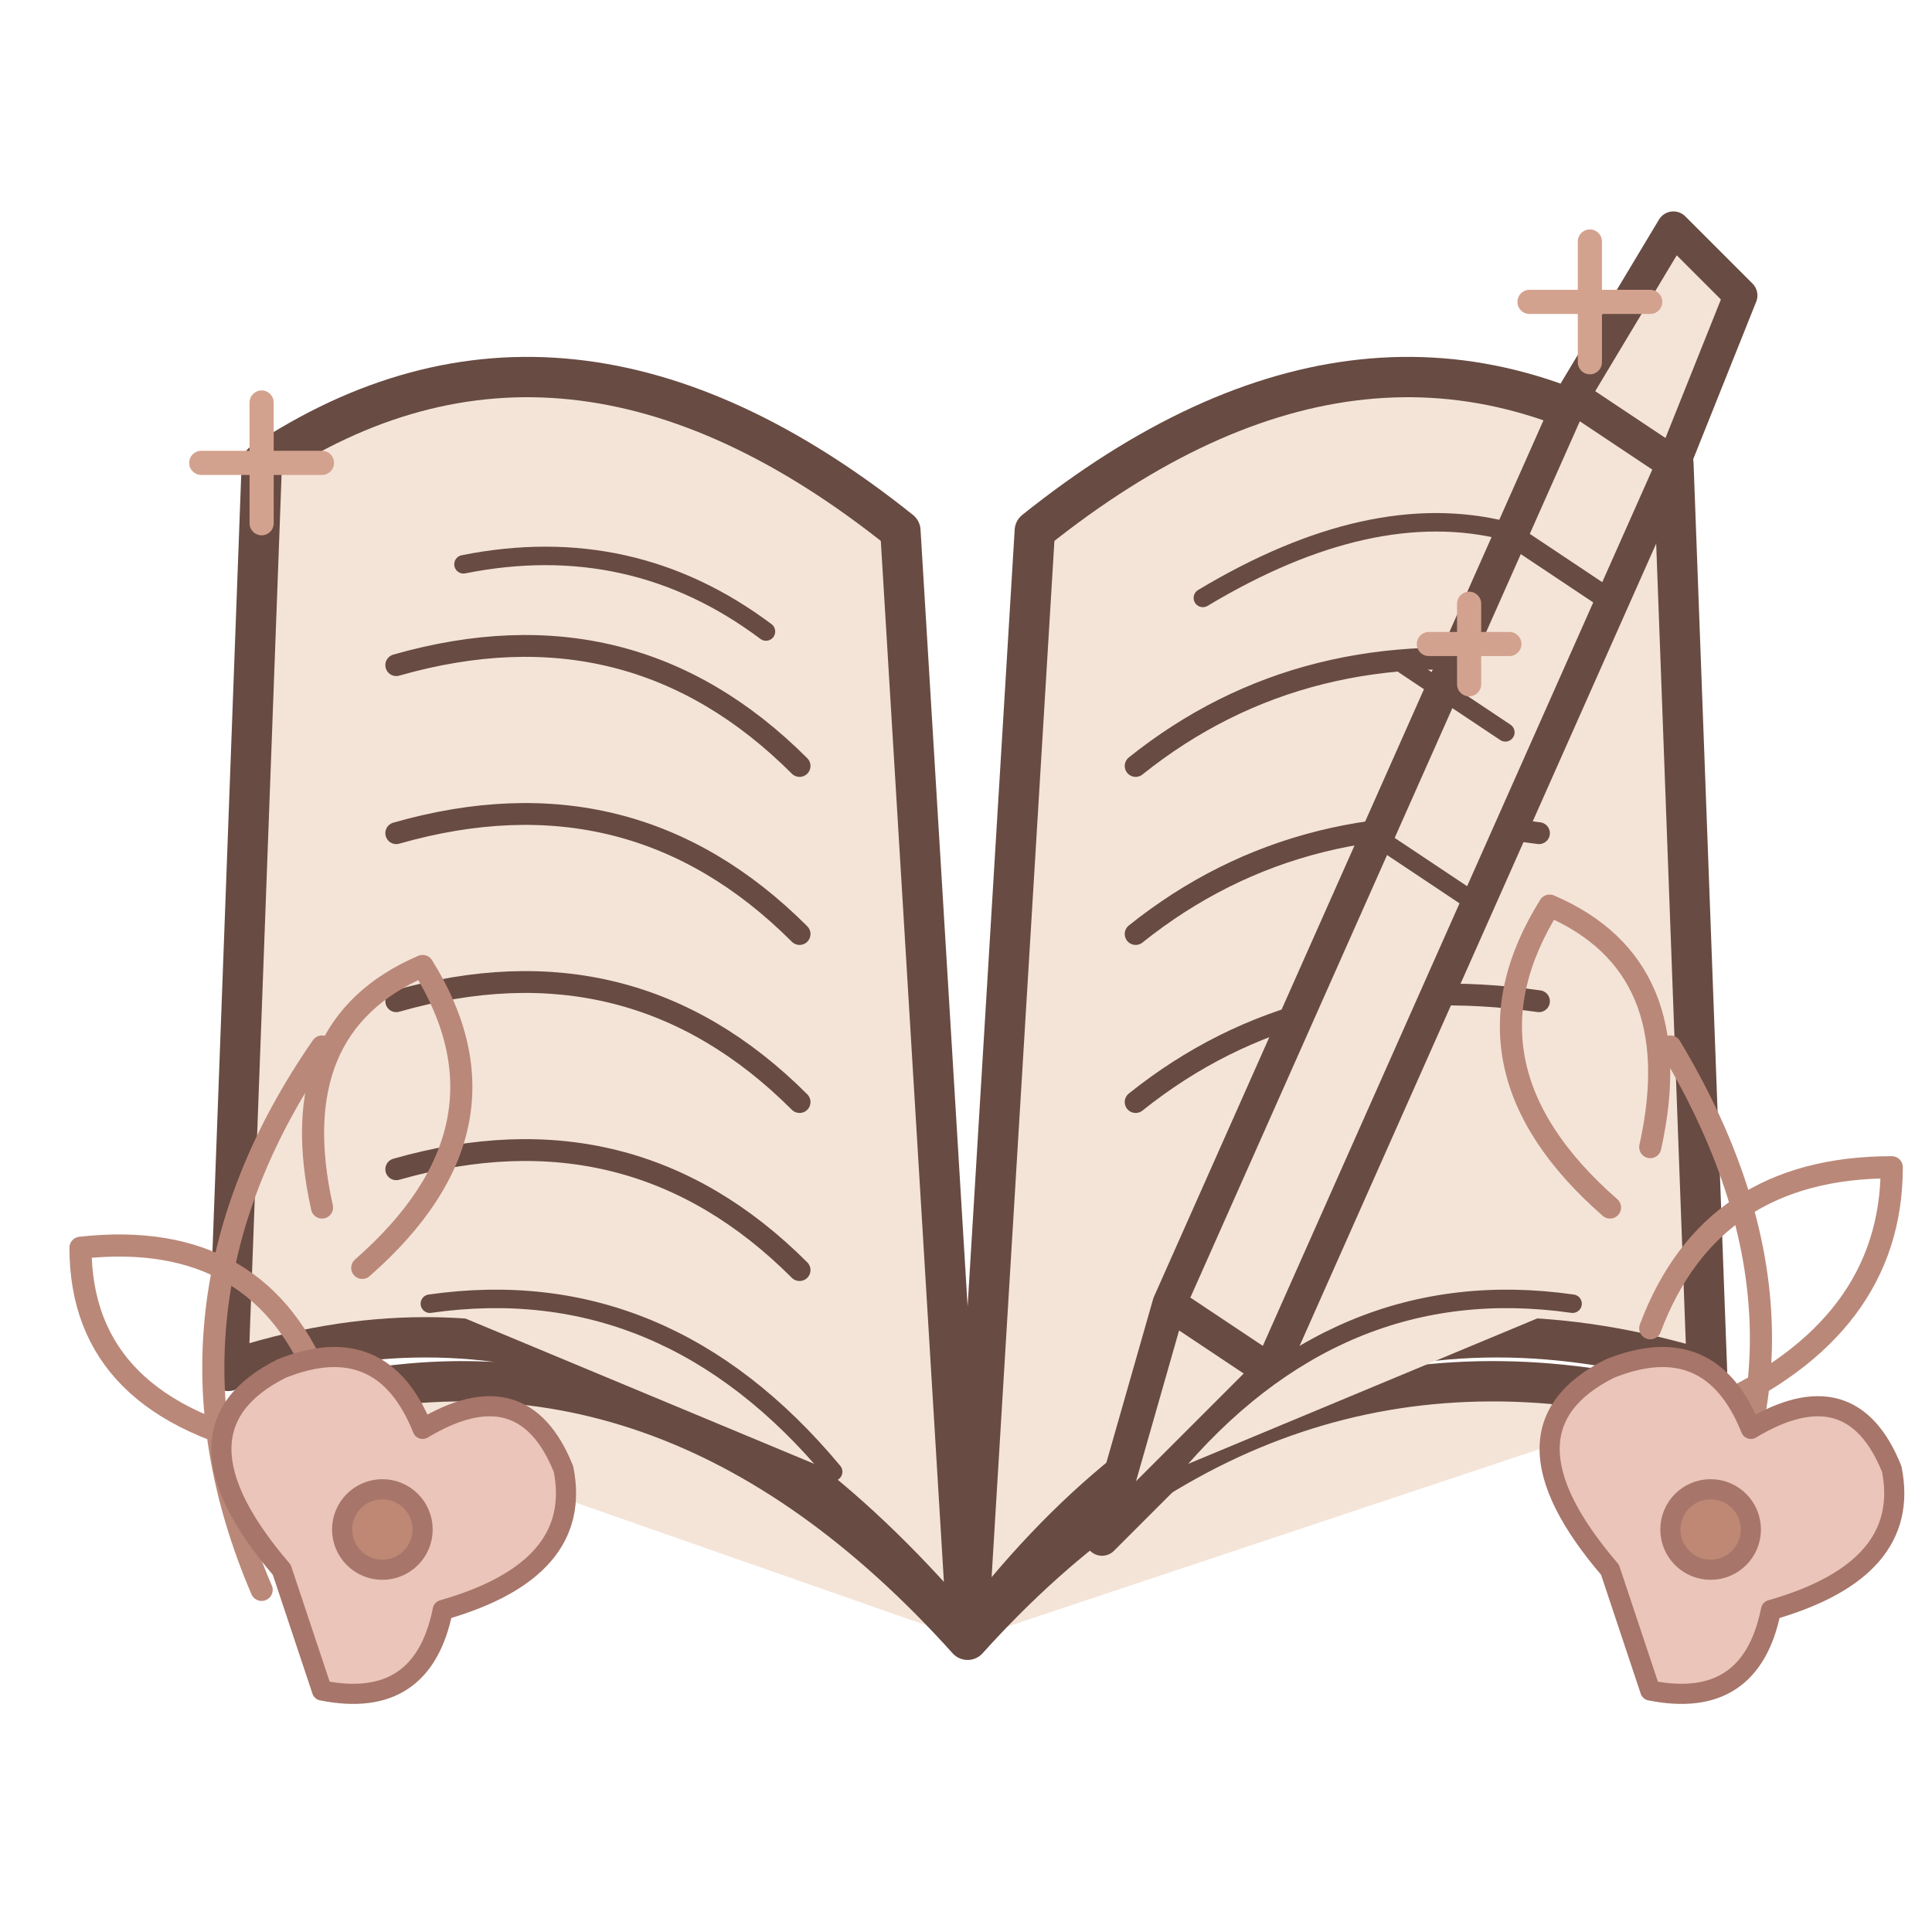
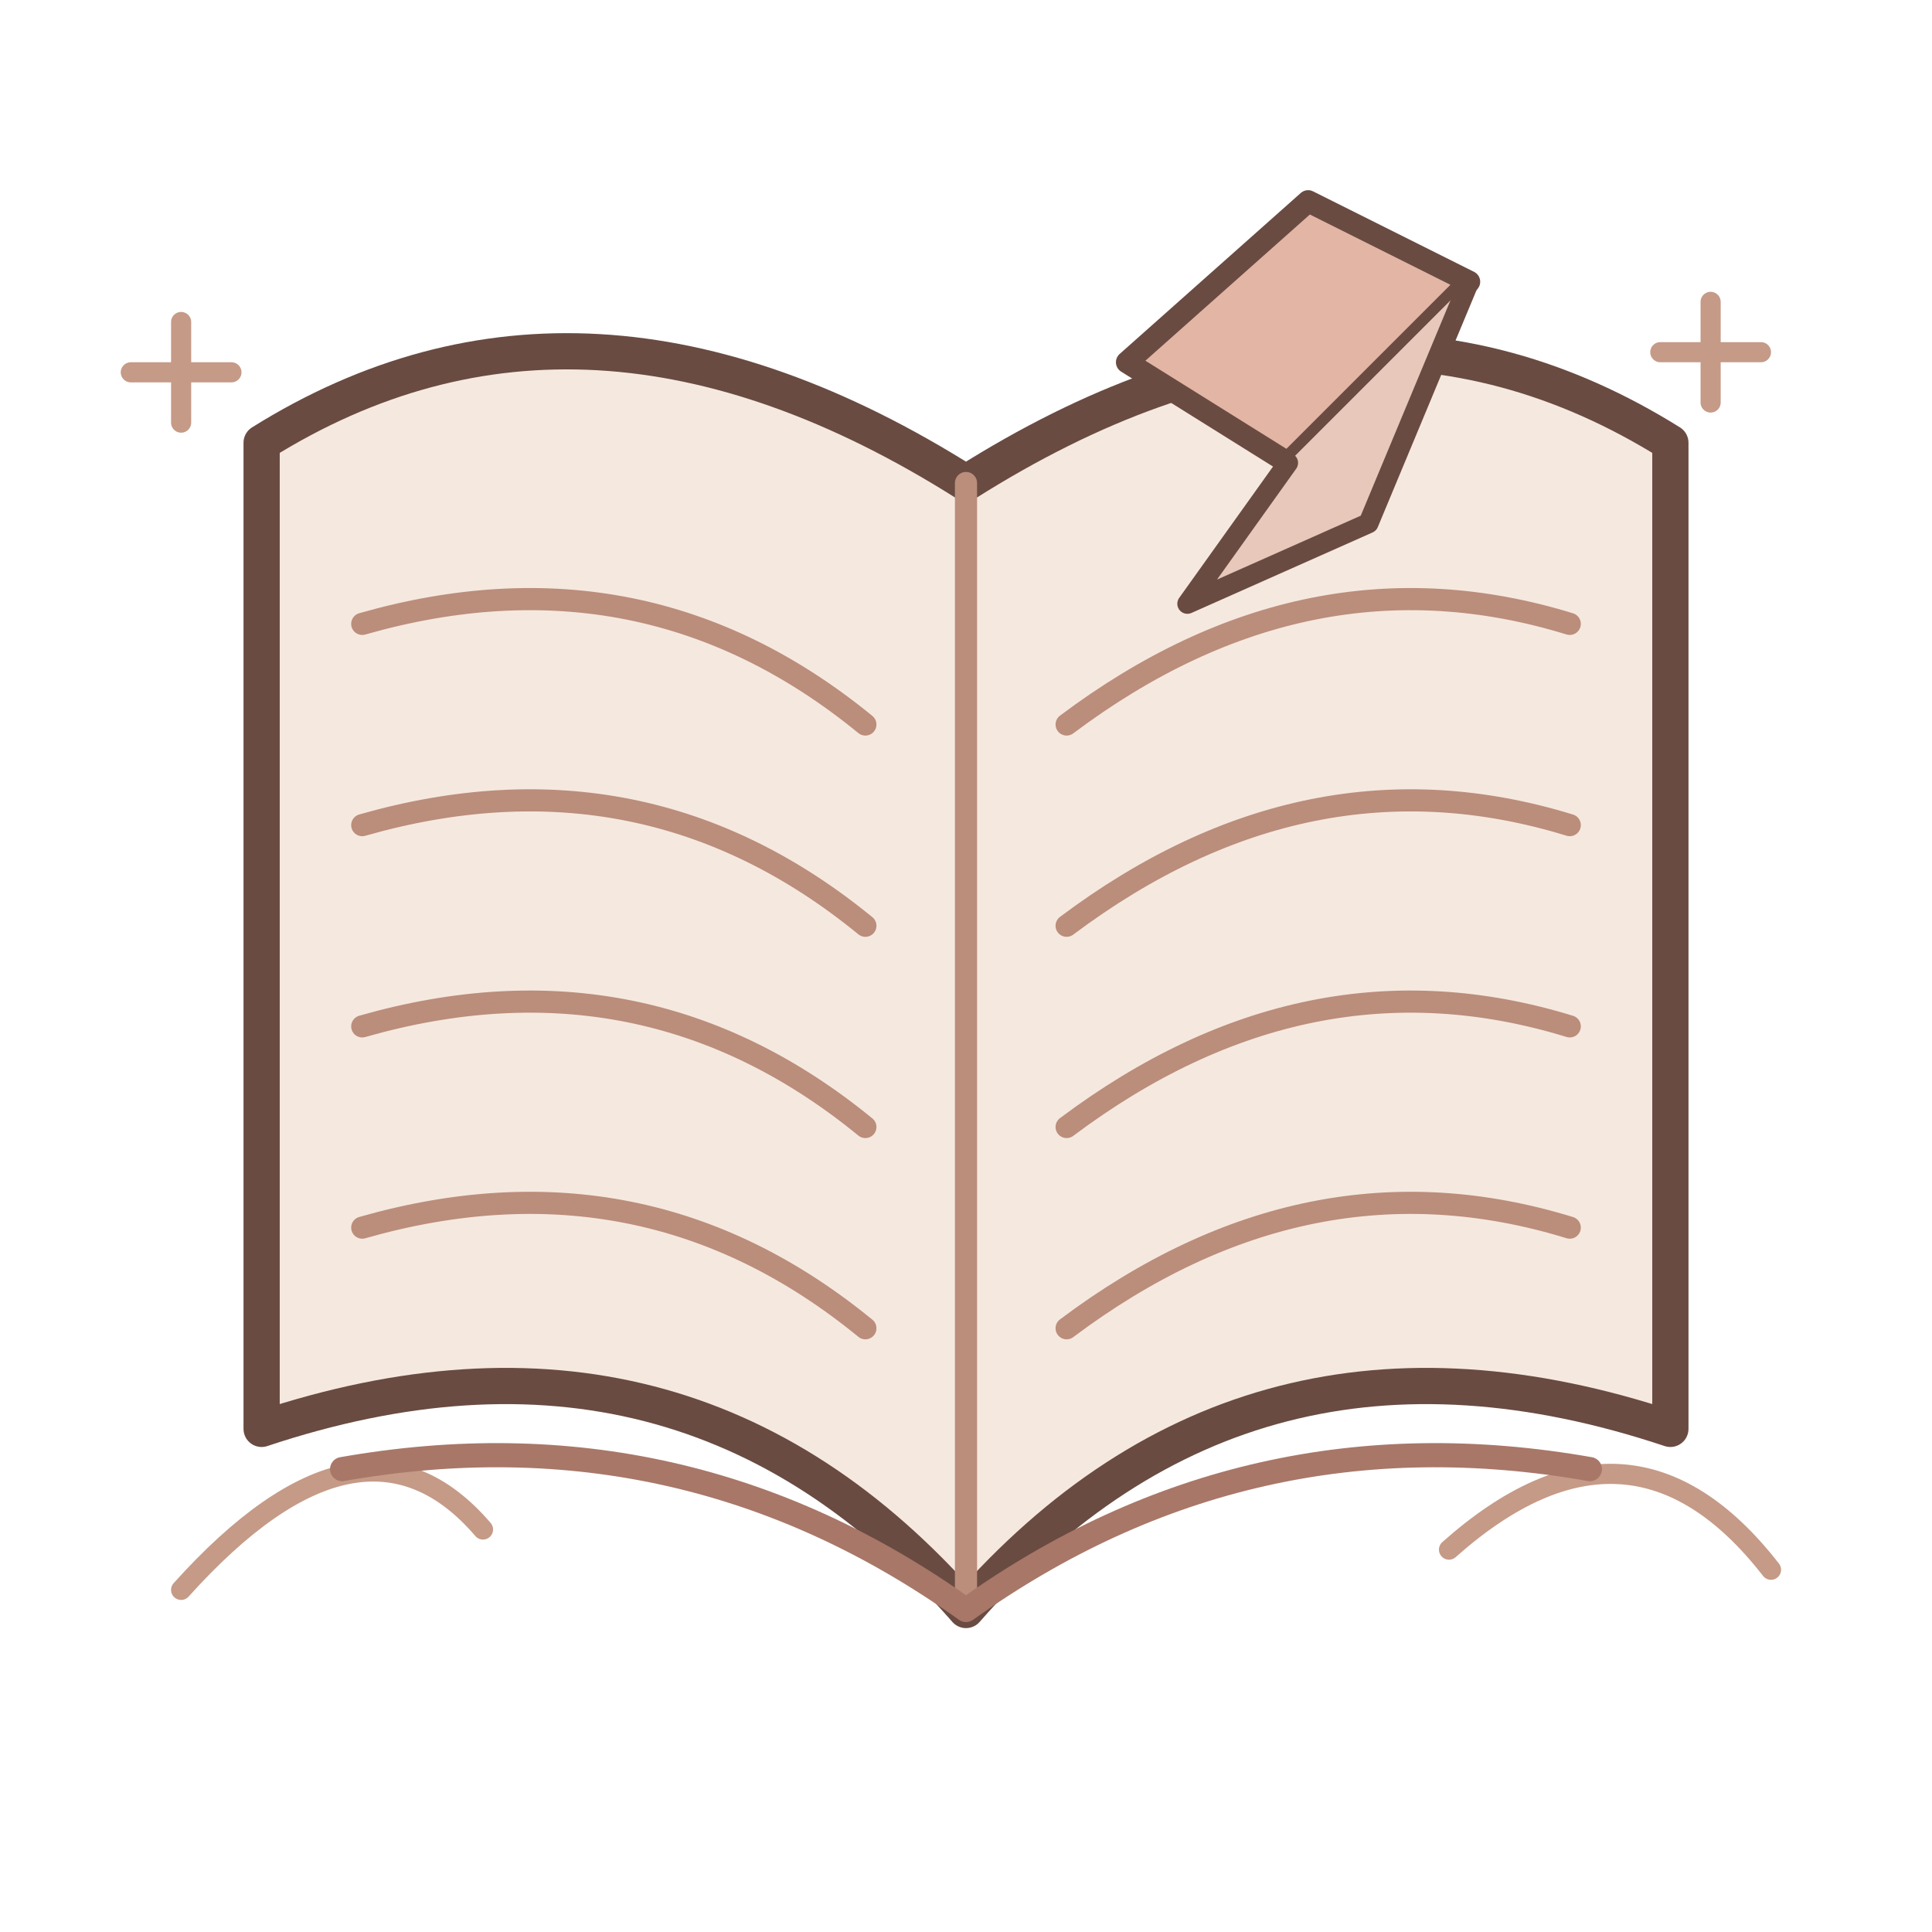
<svg xmlns="http://www.w3.org/2000/svg" viewBox="0 0 96 96" fill="none" stroke-linecap="round" stroke-linejoin="round">
-   <g transform="translate(8 8) scale(1.67)">
-     <g fill="#F4E4D8" stroke="#684B42" stroke-width="1.2">
-       <path d="M22 11Q12 3 3 9L2 36q12-4 22 8 9-12 22-8L45 9q-9-6-19 2l-2 33M22 11l2 33M4 37q11-3 20 7m21-7q-12-3-21 7" />
-       <path d="M7 15q7-2 12 3M7 20q7-2 12 3M7 25q7-2 12 3M7 30q7-2 12 3m10-15q5-4 12-3m-12 8q5-4 12-3m-12 8q5-4 12-3" stroke-width=".65" />
-       <path d="M30 34 42 7l3-5 2 2-2 5-12 27-5 5zM42 7l3 2M30 34l3 2M28 41l2-7" stroke-width="1" />
-       <path d="M40 11l3 2" stroke-width=".65" />
-       <path d="M9 12q5-1 9 2m13-1q5-3 9-2M8 34q7-1 12 5m10 0q5-6 12-5M37 15l3 2M36 20l3 2" stroke-width=".55" />
-     </g>
+   <g fill="none" stroke="#C59A87" stroke-width="1" stroke-linecap="round">
+     <path d="M9 79q9-10 15-3M72 77q9-8 16 1M9 16v5m-2.5-2.5h5M85 15v5m-2.5-2.5h5" />
  </g>
-   <g fill="none" stroke="#BA8879" stroke-width="1.1" stroke-linecap="round">
-     <path d="M13 79q-6-14 3-27m-2 20q-10-2-10-10 9-1 12 7m0-9q-2-9 5-12 5 8-3 15M83 80q9-13 0-28m2 18q9-4 9-12-9 0-12 8m0-9q2-9-5-12-5 8 3 15" />
-   </g>
-   <g fill="#EBC5B9" stroke="#A77569" stroke-width="1">
-     <path d="M14 78q-6-7 0-10 5-2 7 3 5-3 7 2 1 5-6 7-1 5-6 4z" />
-     <circle cx="19" cy="76" r="2" fill="#BE8875" />
-     <path d="M80 78q-6-7 0-10 5-2 7 3 5-3 7 2 1 5-6 7-1 5-6 4z" />
-     <circle cx="85" cy="76" r="2" fill="#BE8875" />
-   </g>
-   <g stroke="#D3A28E" stroke-width="1.2" stroke-linecap="round">
-     <path d="M13 20v6m-3-3h6M79 12v6m-3-3h6M73 30v4m-2-2h4" />
-   </g>
+   <path d="M48 24Q29 12 13 22v49q21-7 35 9 14-16 35-9V22Q67 12 48 24z" fill="#F5E8DF" stroke="#694B42" stroke-width="1.8" />
+   <path d="M48 24v56M18 31q14-4 25 5M18 41q14-4 25 5M18 51q14-4 25 5M18 61q14-4 25 5M53 36q12-9 25-5M53 46q12-9 25-5M53 56q12-9 25-5M53 66q12-9 25-5" stroke="#BB8D7B" stroke-width="1.1" />
+   <path d="M56 18l9-8 8 4-9 9z" fill="#E3B5A5" stroke="#694B42" stroke-width="1.1" />
+   <path d="M64 23l-5 7 9-4 5-12" fill="#E7C8BA" stroke="#694B42" stroke-width="1" />
+   <path d="M48 80q-14-10-31-7m31 7q14-10 31-7" stroke="#A87768" stroke-width="1.2" />
</svg>
